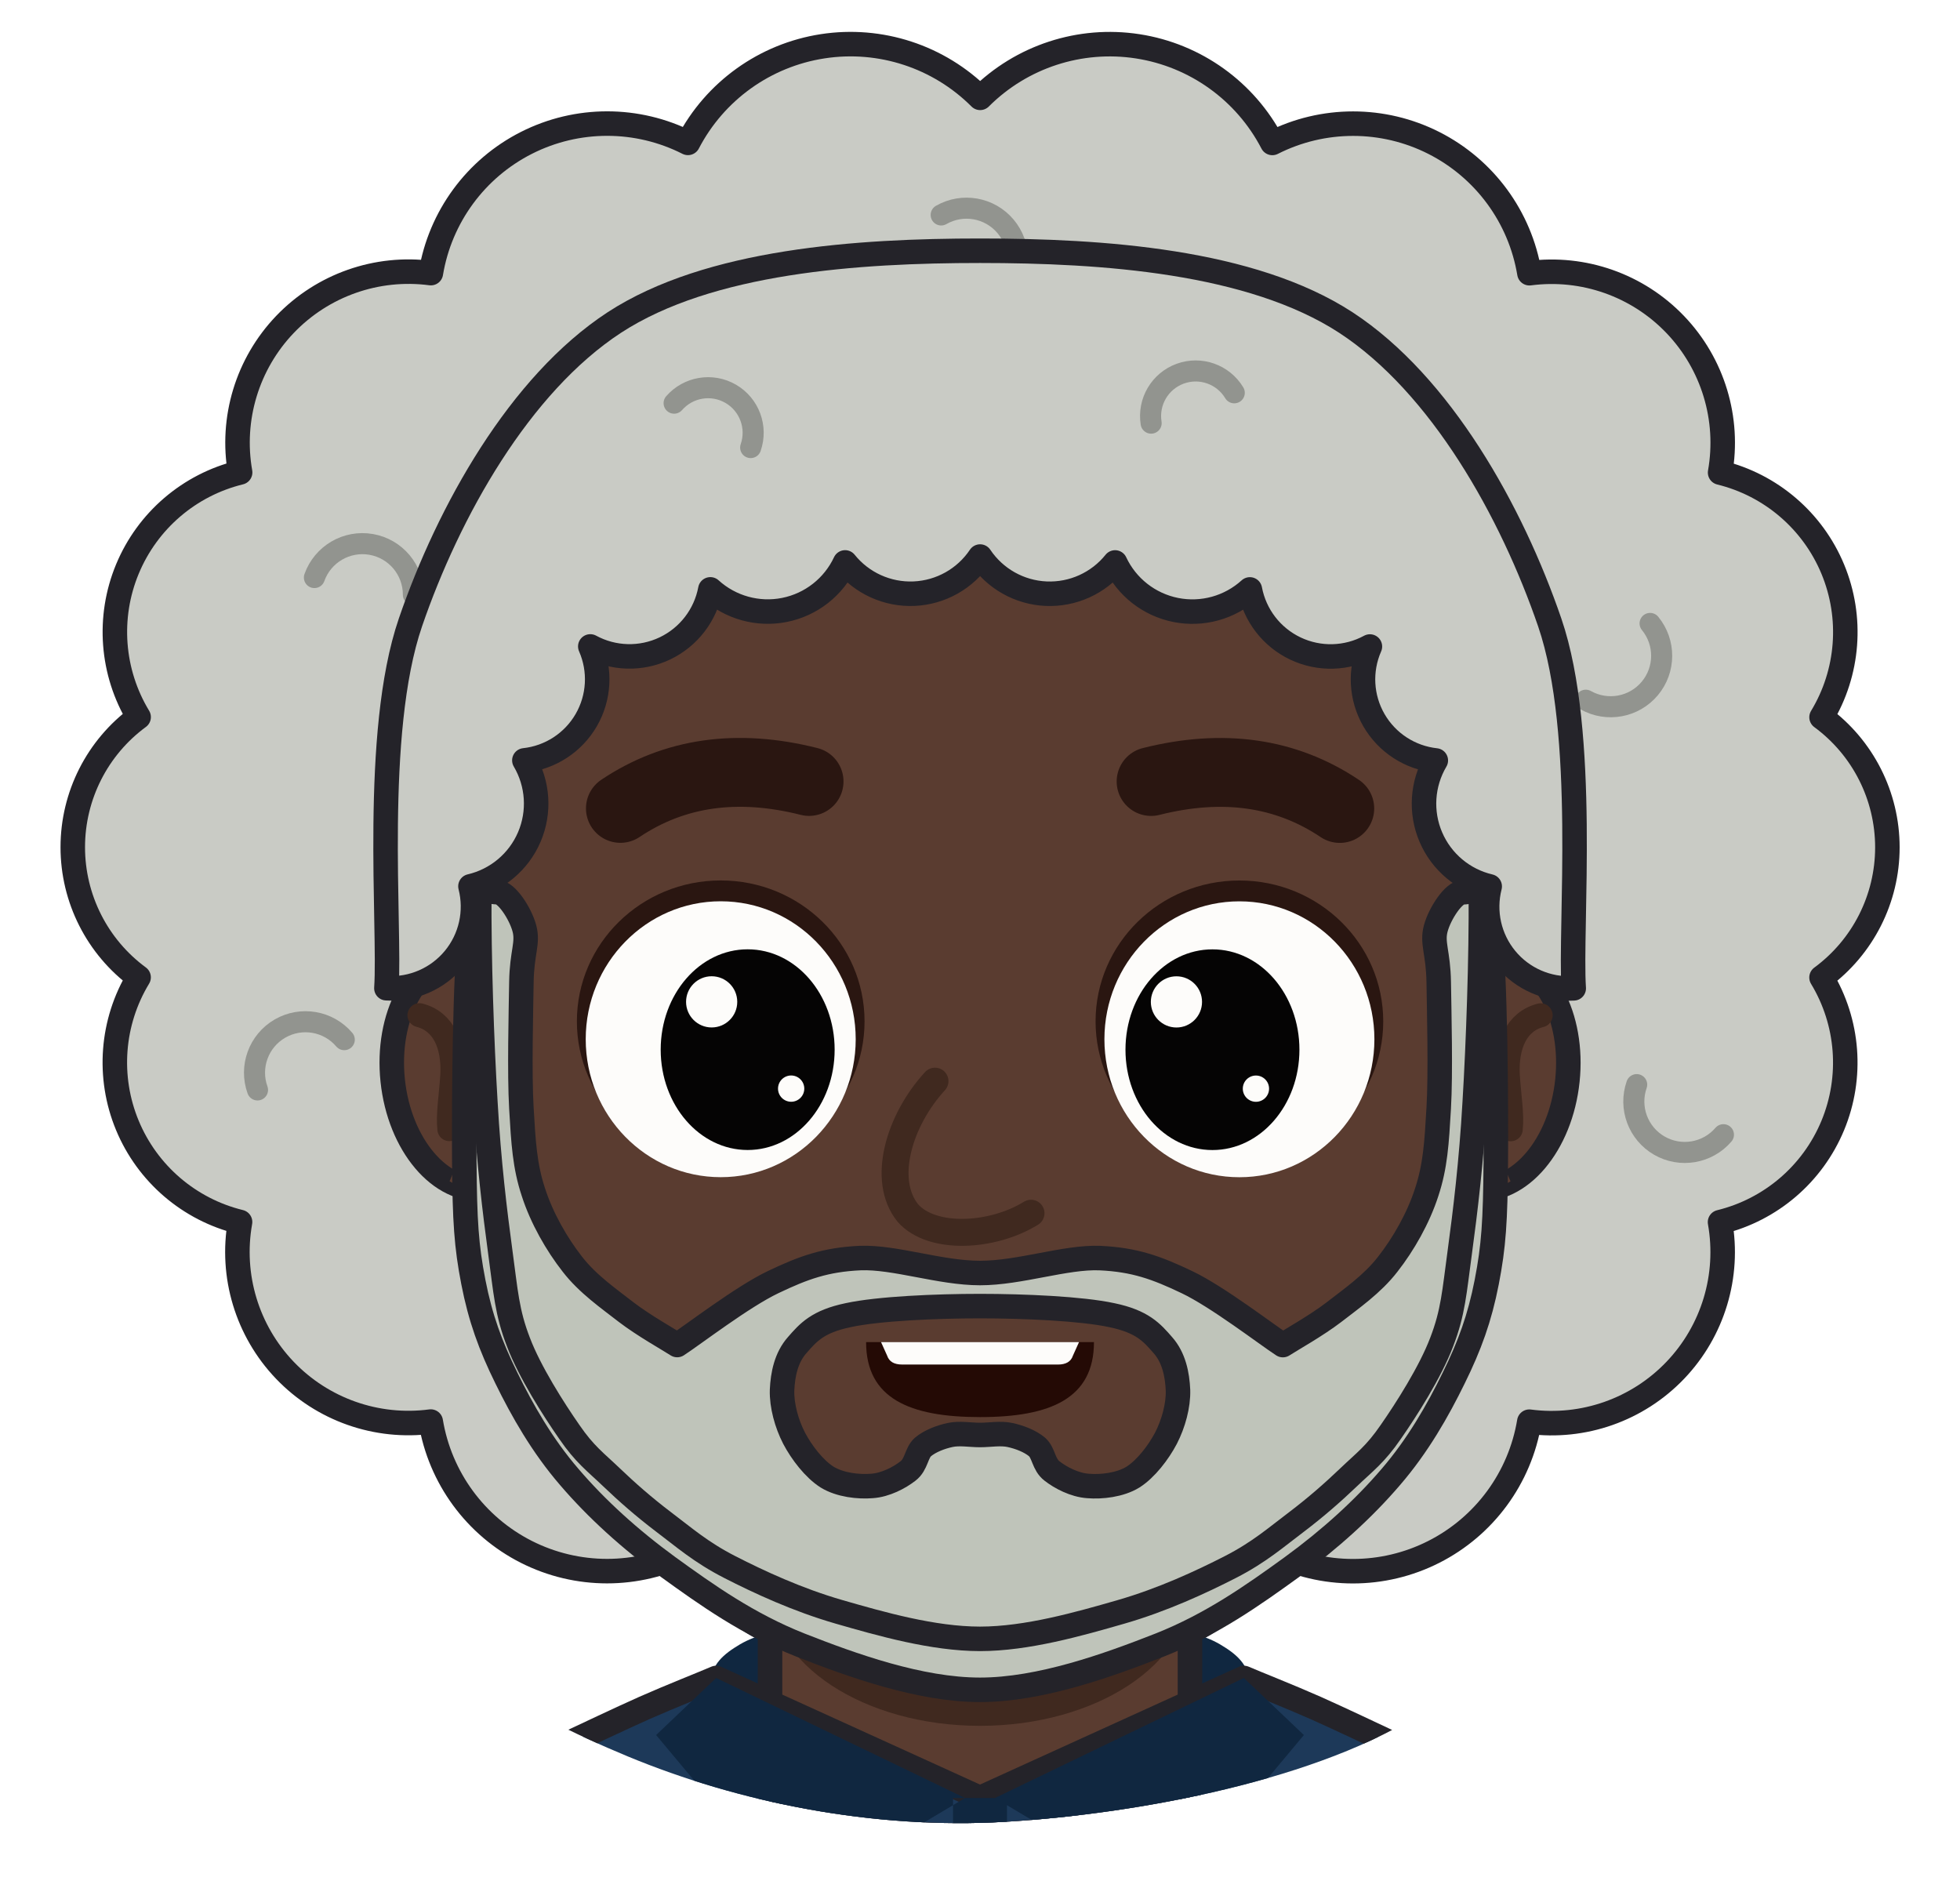
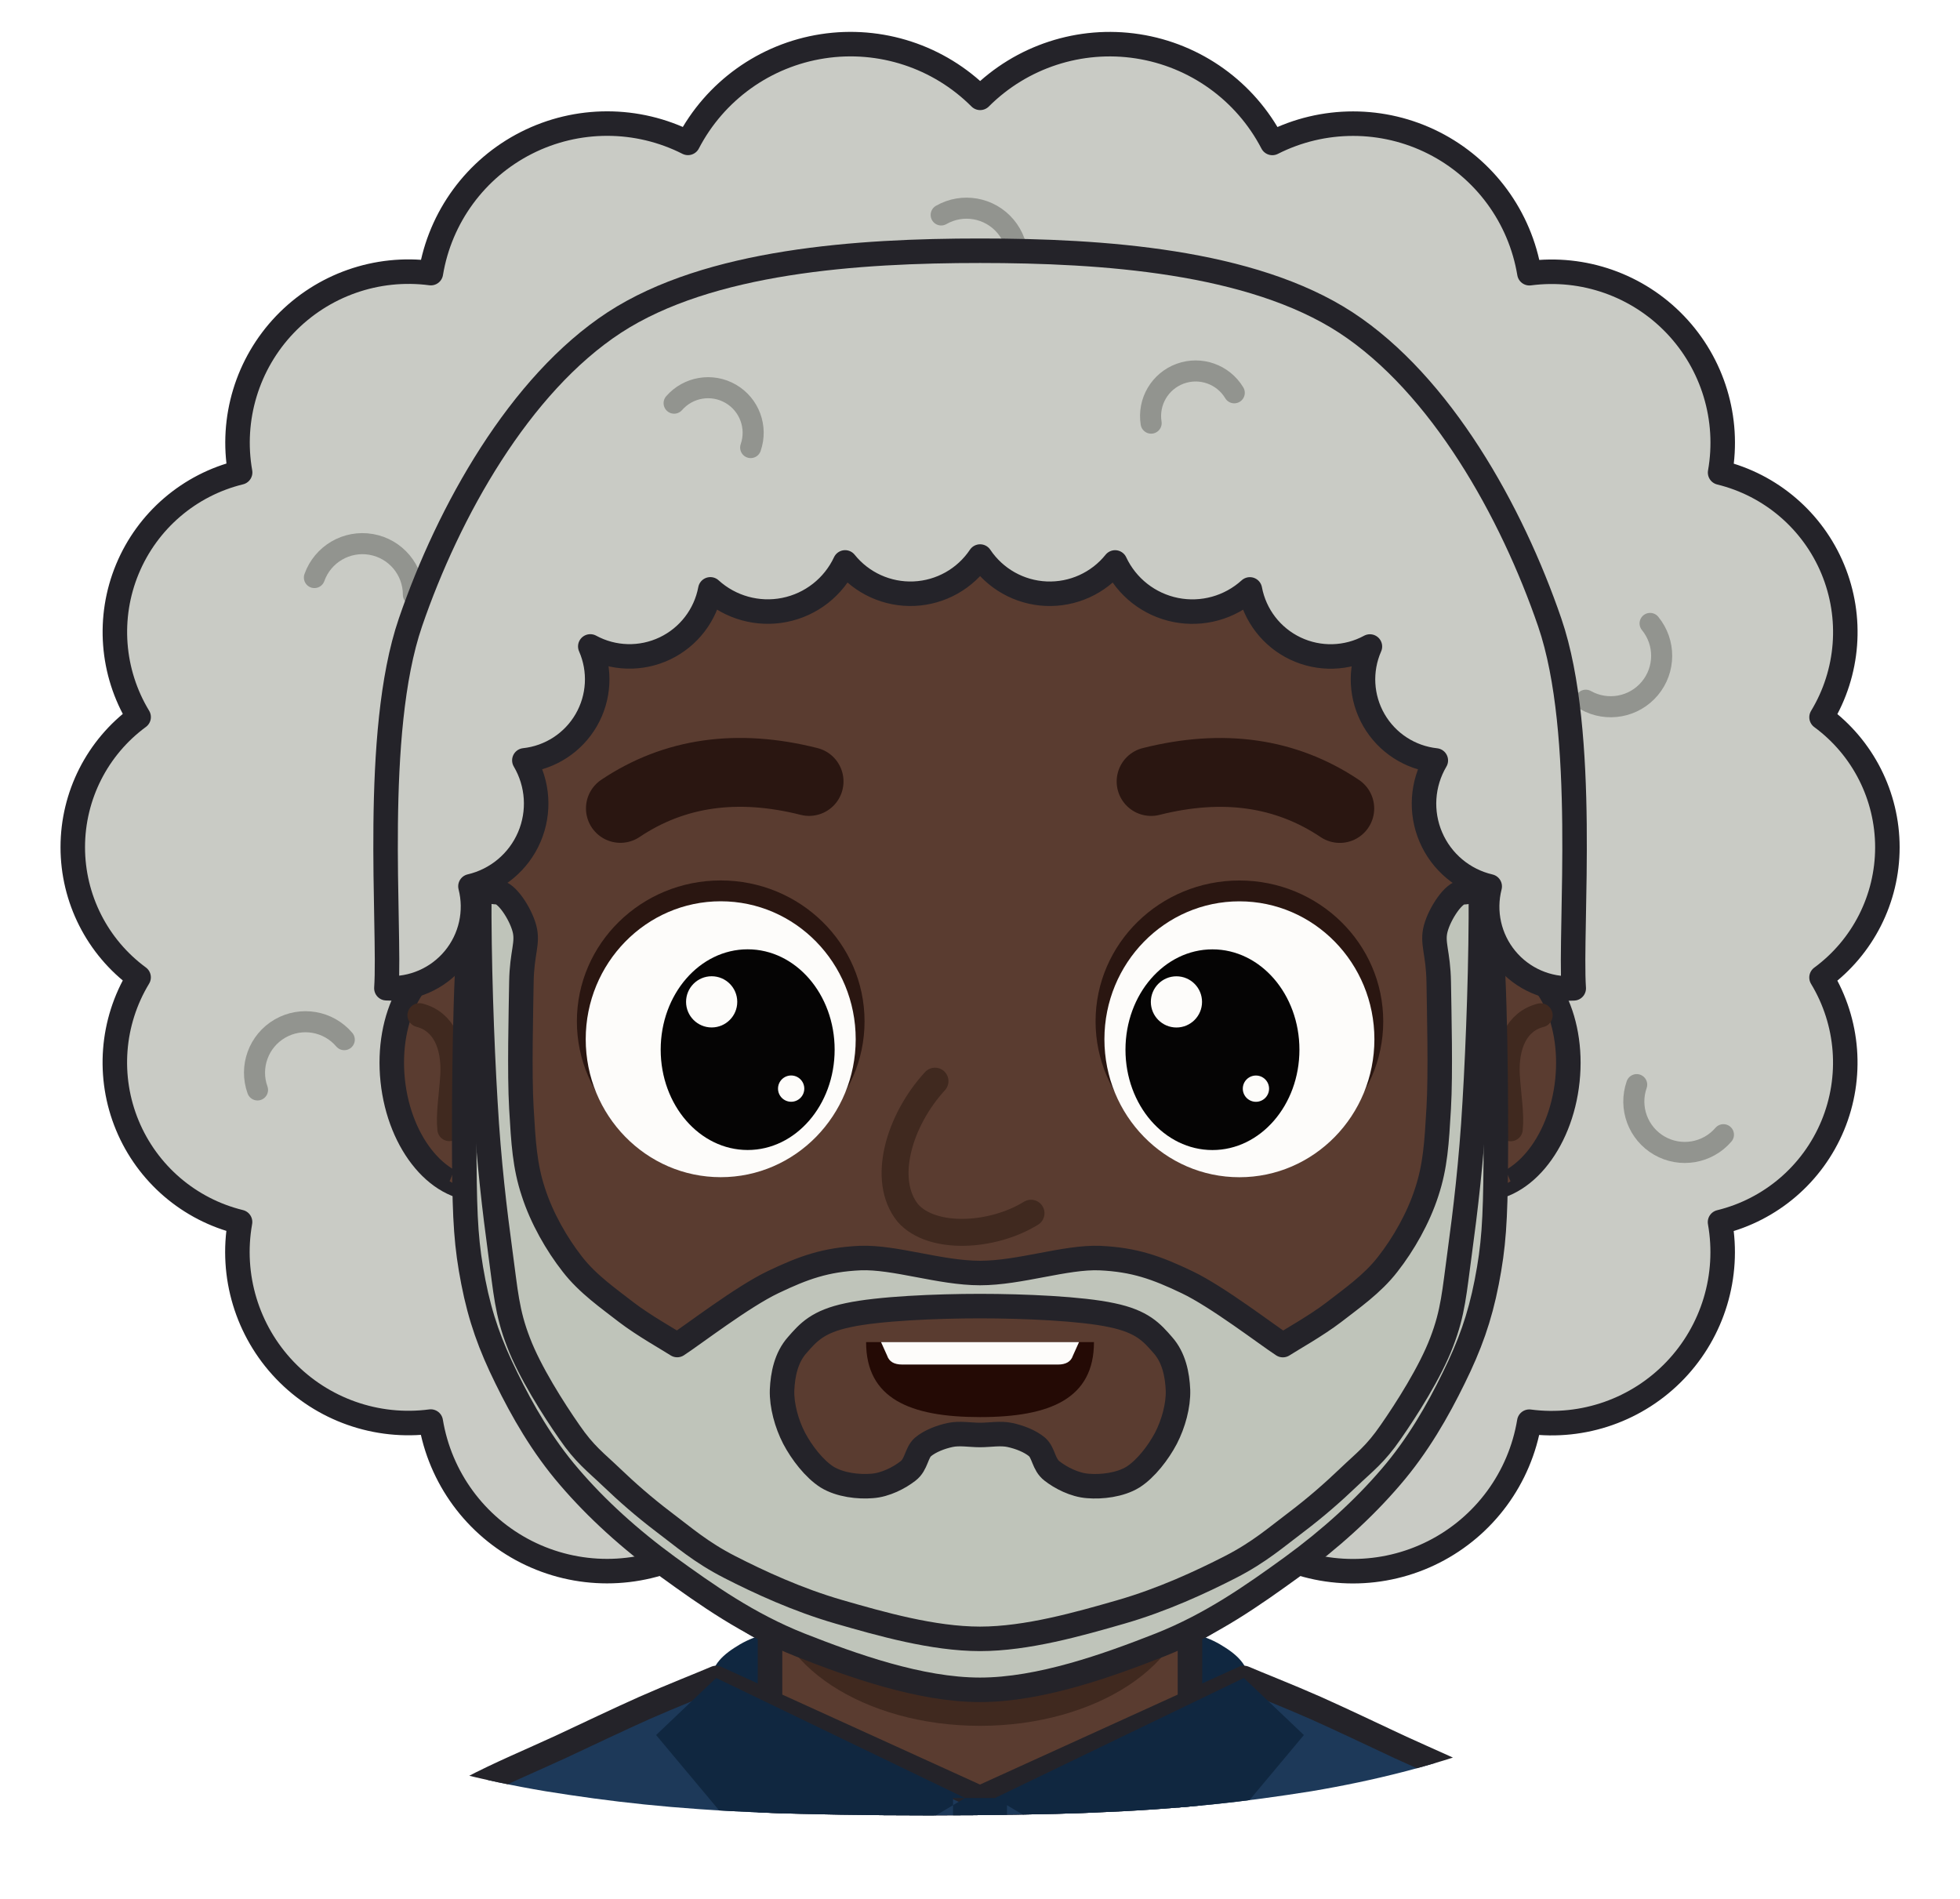
<svg xmlns="http://www.w3.org/2000/svg" viewBox="0 0 320 310" width="320" height="310">
  <defs>
    <clipPath id="cd9b">
      <rect x="-4000" y="-4000" width="9000" height="9000" />
    </clipPath>
    <clipPath id="cd9cr">
-       <path d="M825.09 565.19C828.59 620.40 810.54 679.39 789.00 729.48C767.72 779.31 743.21 834.25 696.88 865.23C650.56 895.93 570.03 911.01 511.31 914.52C452.60 918.02 393.34 905.90 344.59 885.70C295.84 865.50 249.79 838.29 218.81 792.78C187.84 746.99 161.72 666.46 158.48 611.78C155.25 557.38 172.49 512.40 198.88 465.80C225.28 419.21 271.33 361.84 316.85 331.94C362.37 302.05 417.58 292.89 471.99 286.43C526.66 280.23 594.00 274.58 643.56 293.16C693.11 312.01 739.17 353.76 769.60 399.01C799.77 444.53 821.86 510.24 825.09 565.19Z" />
+       <path d="M954.37 607.20C965.14 570.58 968.64 519.13 946.56 490.31C924.47 461.76 862.52 445.87 821.86 435.10C781.19 424.33 734.05 431.33 702.27 425.94C670.76 420.83 651.90 417.05 631.97 403.59C612.04 390.12 601.54 366.15 582.42 345.95C563.56 325.75 542.82 299.36 517.78 282.66C492.73 265.69 462.83 252.22 432.40 244.14C401.96 236.06 368.56 233.37 334.90 234.18C301.23 234.71 264.87 238.22 229.86 247.64C194.84 257.34 156.33 270.54 124.82 291.54C93.30 312.55 61.25 341.37 40.25 373.96C19.24 406.55 0.92 447.49 -1.23 487.08C-3.39 526.40 14.39 573.27 27.05 610.44C39.71 647.61 63.95 683.16 75.26 709.28C86.30 735.68 85.76 750.76 94.11 768.54C102.46 786.31 112.16 801.40 125.09 815.67C138.01 829.68 153.37 842.06 171.14 853.11C188.92 864.15 209.12 873.85 232.01 881.66C254.91 889.74 279.41 896.20 308.23 901.05C336.78 905.63 363.99 908.86 404.39 910.48C444.79 912.09 509.70 912.09 549.83 910.48C590.23 908.86 617.43 905.63 646.25 901.05C675.07 896.20 699.58 889.74 722.20 881.66C745.09 873.85 765.29 864.15 783.07 853.11C800.85 842.06 816.47 829.68 829.40 815.67C842.06 801.40 851.48 786.31 860.37 768.54C868.99 751.03 866.03 736.49 881.65 709.82C897.27 682.89 943.59 643.83 954.37 607.20Z" />
      <path d="M-473.50 -700.97L1473.50 -700.97L1473.50 664.63L-473.50 664.63Z" />
    </clipPath>
    <clipPath id="cd9s">
      <path d="M500 903.9L616.5 850.9C621.8 853.2 636.8 859.1 648.3 864.2C659.7 869.3 672.5 875.4 685.3 881.4C698.1 887.3 712.5 893.3 725 899.9C737.6 906.5 750.8 914.3 760.8 921.1C770.7 927.9 778 934.3 784.6 941C791.2 947.6 795.8 954.2 800.5 960.8C805.1 967.4 808.6 974.1 812.4 980.7C816.1 987.2 821.2 996.8 823 1000L177 1000C178.8 996.8 183.9 987.2 187.6 980.7C191.4 974.1 194.9 967.4 199.5 960.8C204.2 954.2 208.8 947.6 215.4 941C222 934.3 229.3 927.9 239.2 921.1C249.2 914.3 262.4 906.5 275 899.9C287.5 893.3 301.9 887.3 314.7 881.4C327.5 875.4 340.3 869.3 351.7 864.2C363.2 859.1 378.2 853.2 383.5 850.9L500 903.9Z" fill="#1D3959" stroke="#242329" stroke-width="10.82" stroke-linejoin="round" stroke-linecap="round" transform="translate(500 1014) scale(0.86) translate(-500 -1000)" />
      <path d="M488.1 903.9L511.9 903.9L511.9 972.7L488.1 972.7ZM493.4 903.9L383.5 850.9L357 876.1L417.9 948.9ZM506.6 903.9L616.5 850.9L643 876.1L582.1 948.9Z" fill="#102740" transform="translate(500 1014) scale(0.86) translate(-500 -1000)" />
    </clipPath>
    <clipPath id="cd9eL">
      <ellipse cx="385.5" cy="569" rx="59.6" ry="60.9" />
    </clipPath>
    <clipPath id="cd9eR">
      <ellipse cx="614.5" cy="569" rx="59.6" ry="60.9" />
    </clipPath>
    <filter id="cd9bl" x="-60%" y="-90%" width="220%" height="280%">
      <feGaussianBlur stdDeviation="15" />
    </filter>
    <clipPath id="cd9eo">
      <path d="M-1000 -1000H2000V2000H-1000Z" />
    </clipPath>
    <clipPath id="cd9ck">
      <ellipse cx="385.5" cy="561.1" rx="66.5" ry="65.2" />
      <ellipse cx="385.5" cy="569" rx="62.6" ry="63.9" />
      <ellipse cx="614.5" cy="561.1" rx="66.5" ry="65.2" />
      <ellipse cx="614.5" cy="569" rx="62.6" ry="63.9" />
    </clipPath>
  </defs>
  <g transform="translate(-55 -107) scale(0.43)">
    <g clip-path="url(#cd9b)">
      <g transform="translate(500 1014) scale(0.86) translate(-500 -1000)">
        <g transform="matrix(1 0.0001 -0.0001 1 0.08335 0.01754)">
          <path fill="#C9CBC5" data-o="f" d="M500 153.4A80.9 80.9 0 0 1 629 173.3A78.9 78.9 0 0 1 742.5 230.8A75.5 75.5 0 0 1 826.7 318.8A72.5 72.5 0 0 1 871.5 426.8A71.3 71.3 0 0 1 871.5 541.7A72.5 72.5 0 0 1 826.7 649.7A75.5 75.5 0 0 1 742.5 737.8A78.9 78.9 0 0 1 629 795.3A80.9 80.9 0 0 1 500 815.2A80.9 80.9 0 0 1 371 795.3A78.9 78.9 0 0 1 257.5 737.8A75.5 75.5 0 0 1 173.3 649.7A72.5 72.5 0 0 1 128.5 541.7A71.3 71.3 0 0 1 128.5 426.8A72.5 72.5 0 0 1 173.3 318.8A75.5 75.5 0 0 1 257.5 230.8A78.9 78.9 0 0 1 371 173.3A80.9 80.9 0 0 1 500 153.4Z" stroke="#242329" stroke-width="10.82" stroke-linejoin="round" stroke-linecap="round" />
          <path fill="none" stroke="#92948F" stroke-width="9.3" stroke-linecap="round" stroke-linejoin="round" d="M206.1 365.2A22.5 22.5 0 0 1 249.8 372.8M795.8 385.4A22.5 22.5 0 0 1 767.4 419.3M181 591.4A22.5 22.5 0 0 1 219.3 569.2M828.2 611.1A22.5 22.5 0 0 1 789.9 589M482.8 205.1A22.5 22.5 0 0 1 511.3 239" />
        </g>
        <g clip-path="url(#cd9cr)">
          <g transform="translate(0 0.06)">
            <path d="M500 824.5C525.6 824.5 558.7 826.2 576.8 828.4C594.9 830.7 601.5 833.1 608.5 837.7C615.6 842.3 619.6 847.4 619.1 856.2C618.7 865.1 625.8 880.5 605.9 890.7C586 900.8 535.3 917.1 500 917.1C464.7 917.1 414 900.8 394.1 890.7C374.2 880.5 381.3 865.1 380.9 856.2C380.4 847.4 384.4 842.3 391.5 837.7C398.5 833.1 405.1 830.7 423.2 828.4C441.3 826.2 474.4 824.5 500 824.5Z" fill="#102740" />
          </g>
        </g>
        <g clip-path="url(#cd9cr)">
          <g transform="translate(0 0.06)">
            <path d="M407.3 768.9L407.3 935.7Q407.3 967.4 439.1 967.4L560.9 967.4Q592.7 967.4 592.7 935.7L592.7 768.9Z" fill="#5A3C30" stroke="#242329" stroke-width="10.82" stroke-linejoin="round" stroke-linecap="round" />
            <ellipse cx="500" cy="811.2" rx="92.7" ry="60.9" fill="#40291F" />
          </g>
        </g>
        <g transform="matrix(1 0.0001 -0.0001 1 0.08335 0.01754)">
          <ellipse cx="275.6" cy="583.6" rx="35.1" ry="51.6" transform="rotate(-6 275.6 583.6)" fill="#5A3C30" stroke="#242329" stroke-width="10.82" stroke-linejoin="round" stroke-linecap="round" />
          <ellipse cx="724.4" cy="583.6" rx="35.1" ry="51.6" transform="rotate(6 724.4 583.6)" fill="#5A3C30" stroke="#242329" stroke-width="10.82" stroke-linejoin="round" stroke-linecap="round" />
          <path d="M281.3 496.1C281.3 518.4 271 529.5 260.6 535.4L286.2 583.6ZM718.7 496.1C718.7 518.4 729 529.5 739.4 535.4L713.8 583.6ZM291.8 671C288.8 648.8 276.3 637.3 265.8 631.7L286.2 583.6ZM708.2 671C711.2 648.8 723.7 637.3 734.2 631.7L713.8 583.6Z" fill="#5A3C30" />
          <path d="M252.5 558.4C263.1 561.1 267.7 571.6 267 584.9C266.4 594.2 265 602.1 265.7 608.7M747.5 558.4C736.9 561.1 732.3 571.6 733 584.9C733.6 594.2 735 602.1 734.3 608.7" fill="none" stroke="#40291F" stroke-width="10.6" stroke-linecap="round" stroke-linejoin="round" />
        </g>
        <g transform="matrix(1 0.0001 -0.0001 1 0.08335 0.01754)">
          <path d="M500 255.3C526.5 255.3 554.7 258.6 579.4 265.9C604.1 273.2 628.8 284 648.3 299C667.7 314 684.4 334.9 695.9 355.9C707.4 376.8 712.9 400 717.1 424.7C721.3 449.4 720.8 475.5 721.1 504.1C721.3 532.8 720 570.3 718.4 596.8C716.9 623.3 714.2 645.3 711.8 663C709.4 680.6 708.9 689.5 703.8 702.7C698.8 715.9 688.2 732.5 681.3 742.4C674.5 752.3 669.8 755.6 662.8 762.3C655.9 768.9 648.4 775.5 639.7 782.1C630.9 788.7 623.4 795.4 610.5 802C597.6 808.6 580.6 816.5 562.2 821.8C543.8 827.1 520.7 833.7 500 833.7C479.3 833.7 456.2 827.1 437.8 821.8C419.4 816.5 402.4 808.6 389.5 802C376.6 795.4 369.1 788.7 360.3 782.1C351.6 775.5 344.1 768.9 337.2 762.3C330.2 755.6 325.5 752.3 318.7 742.4C311.8 732.5 301.2 715.9 296.2 702.7C291.1 689.5 290.6 680.6 288.2 663C285.8 645.3 283.1 623.3 281.6 596.8C280 570.3 278.7 532.8 278.9 504.1C279.2 475.5 278.7 449.4 282.9 424.7C287.1 400 292.6 376.8 304.1 355.9C315.6 334.9 332.3 314 351.7 299C371.2 284 395.9 273.2 420.6 265.9C445.3 258.6 473.5 255.3 500 255.3Z" fill="#5A3C30" data-sk="1" stroke="#242329" stroke-width="10.82" stroke-linejoin="round" stroke-linecap="round" />
        </g>
        <g clip-path="url(#cd9cr)">
          <g transform="translate(0 0.13)">
            <path d="M500 903.9L616.5 850.9C621.8 853.2 636.8 859.1 648.3 864.2C659.7 869.3 672.5 875.4 685.3 881.4C698.1 887.3 712.5 893.3 725 899.9C737.6 906.5 750.8 914.3 760.8 921.1C770.7 927.9 778 934.3 784.6 941C791.2 947.6 795.8 954.2 800.5 960.8C805.1 967.4 808.6 974.1 812.4 980.7C816.1 987.2 821.2 996.8 823 1000L177 1000C178.8 996.8 183.9 987.2 187.6 980.7C191.4 974.1 194.9 967.4 199.5 960.8C204.2 954.2 208.8 947.6 215.4 941C222 934.3 229.3 927.9 239.2 921.1C249.2 914.3 262.4 906.5 275 899.9C287.5 893.3 301.9 887.3 314.7 881.4C327.5 875.4 340.3 869.3 351.7 864.2C363.2 859.1 378.2 853.2 383.5 850.9L500 903.9Z" fill="#1D3959" stroke="#242329" stroke-width="10.82" stroke-linejoin="round" stroke-linecap="round" />
            <path d="M488.1 903.9L511.9 903.9L511.9 972.7L488.1 972.7ZM493.4 903.9L383.5 850.9L357 876.1L417.9 948.9ZM506.6 903.9L616.5 850.9L643 876.1L582.1 948.9Z" fill="#102740" />
          </g>
        </g>
        <g transform="matrix(1 0.0001 -0.0001 1 0.08335 0.01754)">
          <g filter="url(#cd9bl)">
            <ellipse cx="330.6" cy="668.3" rx="35.7" ry="19.9" fill="#8B4735" opacity="0.000" transform="matrix(0.4 0 0 0.4 198.36 400.98)" />
          </g>
          <g filter="url(#cd9bl)">
            <ellipse cx="669.4" cy="668.3" rx="35.7" ry="19.9" fill="#8B4735" opacity="0.000" transform="matrix(0.4 0 0 0.4 401.64 400.98)" />
          </g>
        </g>
        <g transform="matrix(1 0.0001 -0.0001 1 0.08335 0.01754)">
          <path d="M633.7 704C637.4 701.6 648.5 695.4 656.2 689.5C663.9 683.5 673.2 677.1 680 668.3C686.9 659.5 693.5 648 697.2 636.5C701 625 701.6 614.9 702.5 599.4C703.4 584 702.7 557.1 702.5 543.8C702.3 530.6 699.4 526.6 701.2 520C703 513.4 709.1 504.1 713.1 504.1C717.1 504.1 722.6 500.2 725 520C727.5 539.9 727.9 597.2 727.7 623.3C727.5 649.3 726.8 660.3 723.7 676.2C720.6 692.1 716.2 704.2 709.1 718.6C702.1 732.9 693.3 748.4 681.3 762.3C669.4 776.2 654.7 789.6 637.7 802C620.7 814.3 602.4 827.3 579.4 836.4C556.5 845.4 526.5 856.2 500 856.2C473.5 856.2 443.5 845.4 420.6 836.4C397.6 827.3 379.3 814.3 362.3 802C345.3 789.6 330.6 776.2 318.7 762.3C306.7 748.4 297.9 732.9 290.9 718.6C283.8 704.2 279.4 692.1 276.3 676.2C273.2 660.3 272.5 649.3 272.3 623.3C272.1 597.2 272.5 539.9 275 520C277.4 500.2 282.9 504.1 286.9 504.1C290.9 504.1 297 513.4 298.8 520C300.6 526.6 297.7 530.6 297.5 543.8C297.3 557.1 296.6 584 297.5 599.4C298.4 614.9 299 625 302.8 636.5C306.5 648 313.1 659.5 320 668.3C326.8 677.1 336.1 683.5 343.8 689.5C351.5 695.4 362.6 701.6 366.3 704C373.4 699.4 395.2 682.6 408.7 676.2C422.1 669.8 431.8 666.3 447.1 665.6C462.3 665 482.4 672.2 500 672.2C517.6 672.2 537.7 665 552.9 665.6C568.2 666.3 577.9 669.8 591.3 676.2C604.8 682.6 626.6 699.4 633.7 704ZM500 686.8C519.4 686.8 544.8 687.9 558.2 690.8C571.7 693.6 575.9 698.5 580.7 704C585.6 709.5 587.1 717 587.4 723.9C587.6 730.7 585.4 738.7 582.1 745.1C578.8 751.4 573.2 758.7 567.5 762.3C561.8 765.8 553.6 766.7 547.7 766.2C541.7 765.8 535.5 762.5 531.8 759.6C528 756.7 528.2 751.7 525.2 749C522.1 746.4 517.4 744.6 513.2 743.7C509 742.8 504.4 743.7 500 743.7C495.6 743.7 491 742.8 486.8 743.7C482.6 744.6 477.9 746.4 474.8 749C471.8 751.7 472 756.7 468.2 759.6C464.5 762.5 458.3 765.8 452.3 766.2C446.4 766.7 438.2 765.8 432.5 762.3C426.8 758.7 421.2 751.4 417.9 745.1C414.6 738.7 412.4 730.7 412.6 723.9C412.9 717 414.4 709.5 419.3 704C424.1 698.5 428.3 693.6 441.8 690.8C455.2 687.9 480.6 686.8 500 686.8Z" fill="#BFC4BA" fill-rule="evenodd" stroke="#242329" stroke-width="10.82" stroke-linejoin="round" stroke-linecap="round" />
          <path d="M500 255.3C526.5 255.3 554.7 258.6 579.4 265.9C604.1 273.2 628.8 284 648.3 299C667.7 314 684.4 334.9 695.9 355.9C707.4 376.8 712.9 400 717.1 424.7C721.3 449.4 720.8 475.5 721.1 504.1C721.3 532.8 720 570.3 718.4 596.8C716.9 623.3 714.2 645.3 711.8 663C709.4 680.6 708.9 689.5 703.8 702.7C698.8 715.9 688.2 732.5 681.3 742.4C674.5 752.3 669.8 755.6 662.8 762.3C655.9 768.9 648.4 775.5 639.7 782.1C630.9 788.7 623.4 795.4 610.5 802C597.6 808.6 580.6 816.5 562.2 821.8C543.8 827.1 520.7 833.7 500 833.7C479.3 833.7 456.2 827.1 437.8 821.8C419.4 816.5 402.4 808.6 389.5 802C376.6 795.4 369.1 788.7 360.3 782.1C351.6 775.5 344.1 768.9 337.2 762.3C330.2 755.6 325.5 752.3 318.7 742.4C311.8 732.5 301.2 715.9 296.2 702.7C291.1 689.5 290.6 680.6 288.2 663C285.8 645.3 283.1 623.3 281.6 596.8C280 570.3 278.7 532.8 278.9 504.1C279.2 475.5 278.7 449.4 282.9 424.7C287.1 400 292.6 376.8 304.1 355.9C315.6 334.9 332.3 314 351.7 299C371.2 284 395.9 273.2 420.6 265.9C445.3 258.6 473.5 255.3 500 255.3Z" fill="none" stroke="#242329" stroke-width="10.82" stroke-linejoin="round" stroke-linecap="round" />
        </g>
        <g transform="matrix(1 0.0001 -0.0001 1 0.08335 0.01754)">
          <path fill="#C9CBC5" data-o="f" d="M237.9 546.5C239.7 519.6 231.7 434 248.5 385C265.3 336 296.6 280 338.5 252.6C380.4 225.3 446.2 220.9 500 220.9C553.8 220.9 619.6 225.3 661.5 252.6C703.4 280 734.7 336 751.5 385C768.3 434 760.3 519.6 762.1 546.5A36.1 36.1 0 0 1 725 501.5A37.5 37.5 0 0 1 701.2 445.9A36 36 0 0 1 672.1 395.6A36.3 36.3 0 0 1 619.1 370.4A37.7 37.7 0 0 1 559.6 358.5A37 37 0 0 1 500 355.9A37 37 0 0 1 440.4 358.5A37.7 37.7 0 0 1 380.9 370.4A36.3 36.3 0 0 1 327.9 395.6A36 36 0 0 1 298.8 445.9A37.5 37.5 0 0 1 275 501.5A36.1 36.1 0 0 1 237.9 546.5Z" stroke="#242329" stroke-width="10.82" stroke-linejoin="round" stroke-linecap="round" />
          <path fill="none" stroke="#92948F" stroke-width="9.3" stroke-linecap="round" stroke-linejoin="round" d="M364.9 288.2A19.9 19.9 0 0 1 398.7 307.8M575.5 297A19.9 19.9 0 0 1 612.2 283.6" />
        </g>
        <g transform="matrix(1 0.0001 -0.0001 1 0.08335 0.01754)">
          <g clip-path="url(#cd9eo)" display="inline">
            <g>
              <ellipse cx="385.5" cy="561.1" rx="63.5" ry="62.2" fill="#2A1611" />
              <ellipse cx="385.5" cy="569" rx="59.6" ry="60.9" fill="#FDFCFA" />
              <g clip-path="url(#cd9eL)">
                <g transform="translate(0.00 0.00)">
                  <ellipse cx="397.4" cy="573.6" rx="38.4" ry="44.3" fill="#050404" />
                  <circle cx="381.5" cy="552.5" r="11.3" fill="#FDFCFA" />
                  <circle cx="416.6" cy="590.8" r="5.8" fill="#FDFCFA" />
                </g>
              </g>
            </g>
            <g>
              <ellipse cx="614.5" cy="561.1" rx="63.5" ry="62.2" fill="#2A1611" />
              <ellipse cx="614.5" cy="569" rx="59.6" ry="60.9" fill="#FDFCFA" />
              <g clip-path="url(#cd9eR)">
                <g transform="translate(0.00 0.00)">
                  <ellipse cx="602.6" cy="573.6" rx="38.4" ry="44.3" fill="#050404" />
                  <circle cx="586.7" cy="552.5" r="11.3" fill="#FDFCFA" />
                  <circle cx="621.8" cy="590.8" r="5.8" fill="#FDFCFA" />
                </g>
              </g>
            </g>
          </g>
          <g clip-path="url(#cd9ck)">
            <g>
              <path d="M312.7 618C312.7 669.6 458.3 669.6 458.3 618Q385.5 596.8 312.7 618ZM541.7 618C541.7 669.6 687.3 669.6 687.3 618Q614.5 596.8 541.7 618Z" fill="#5A3C30" display="none" />
            </g>
          </g>
          <path fill="none" stroke="#2A1611" stroke-linecap="round" stroke-linejoin="round" display="none" />
          <path fill="none" stroke="#2A1611" stroke-width="30.4" stroke-linecap="round" stroke-linejoin="round" d="M341.2 467.1Q376.9 443.2 424.5 455.2M658.8 467.1Q623.1 443.2 575.5 455.2" transform="translate(0 0.00)" />
          <g>
            <path d="M480.1 587.5C464.3 604.7 456.3 631.2 468.2 645.8C478.8 657.7 505.3 656.4 522.5 645.8" fill="none" stroke="#40291F" stroke-width="11.9" stroke-linecap="round" stroke-linejoin="round" />
          </g>
          <path fill="#240A05" stroke="#240A05" stroke-linejoin="round" stroke-linecap="round" d="M449.7 702.7C466.5 702.7 483.2 702.7 500.0 702.7C516.8 702.7 533.5 702.7 550.3 702.7C550.3 727.5 531.2 735.8 500.0 735.8C468.8 735.8 449.7 727.5 449.7 702.7Z" stroke-width="0.01" />
          <path fill="#FDFCFA" display="inline" d="M456.3 702.7L543.7 702.7L541.0 708.7Q539.7 712.6 534.4 712.6L465.6 712.6Q460.3 712.6 459.0 708.7Z" transform="matrix(1 0 0 1 0 0)" />
          <g>
            <path d="M469.6 731.4Q500 714.2 530.4 731.4Q500 745.1 469.6 731.4Z" fill="#D9604A" display="none" />
          </g>
        </g>
      </g>
    </g>
    <g clip-path="url(#cd9b)">
      <g transform="translate(0 0.00)" />
    </g>
  </g>
</svg>
